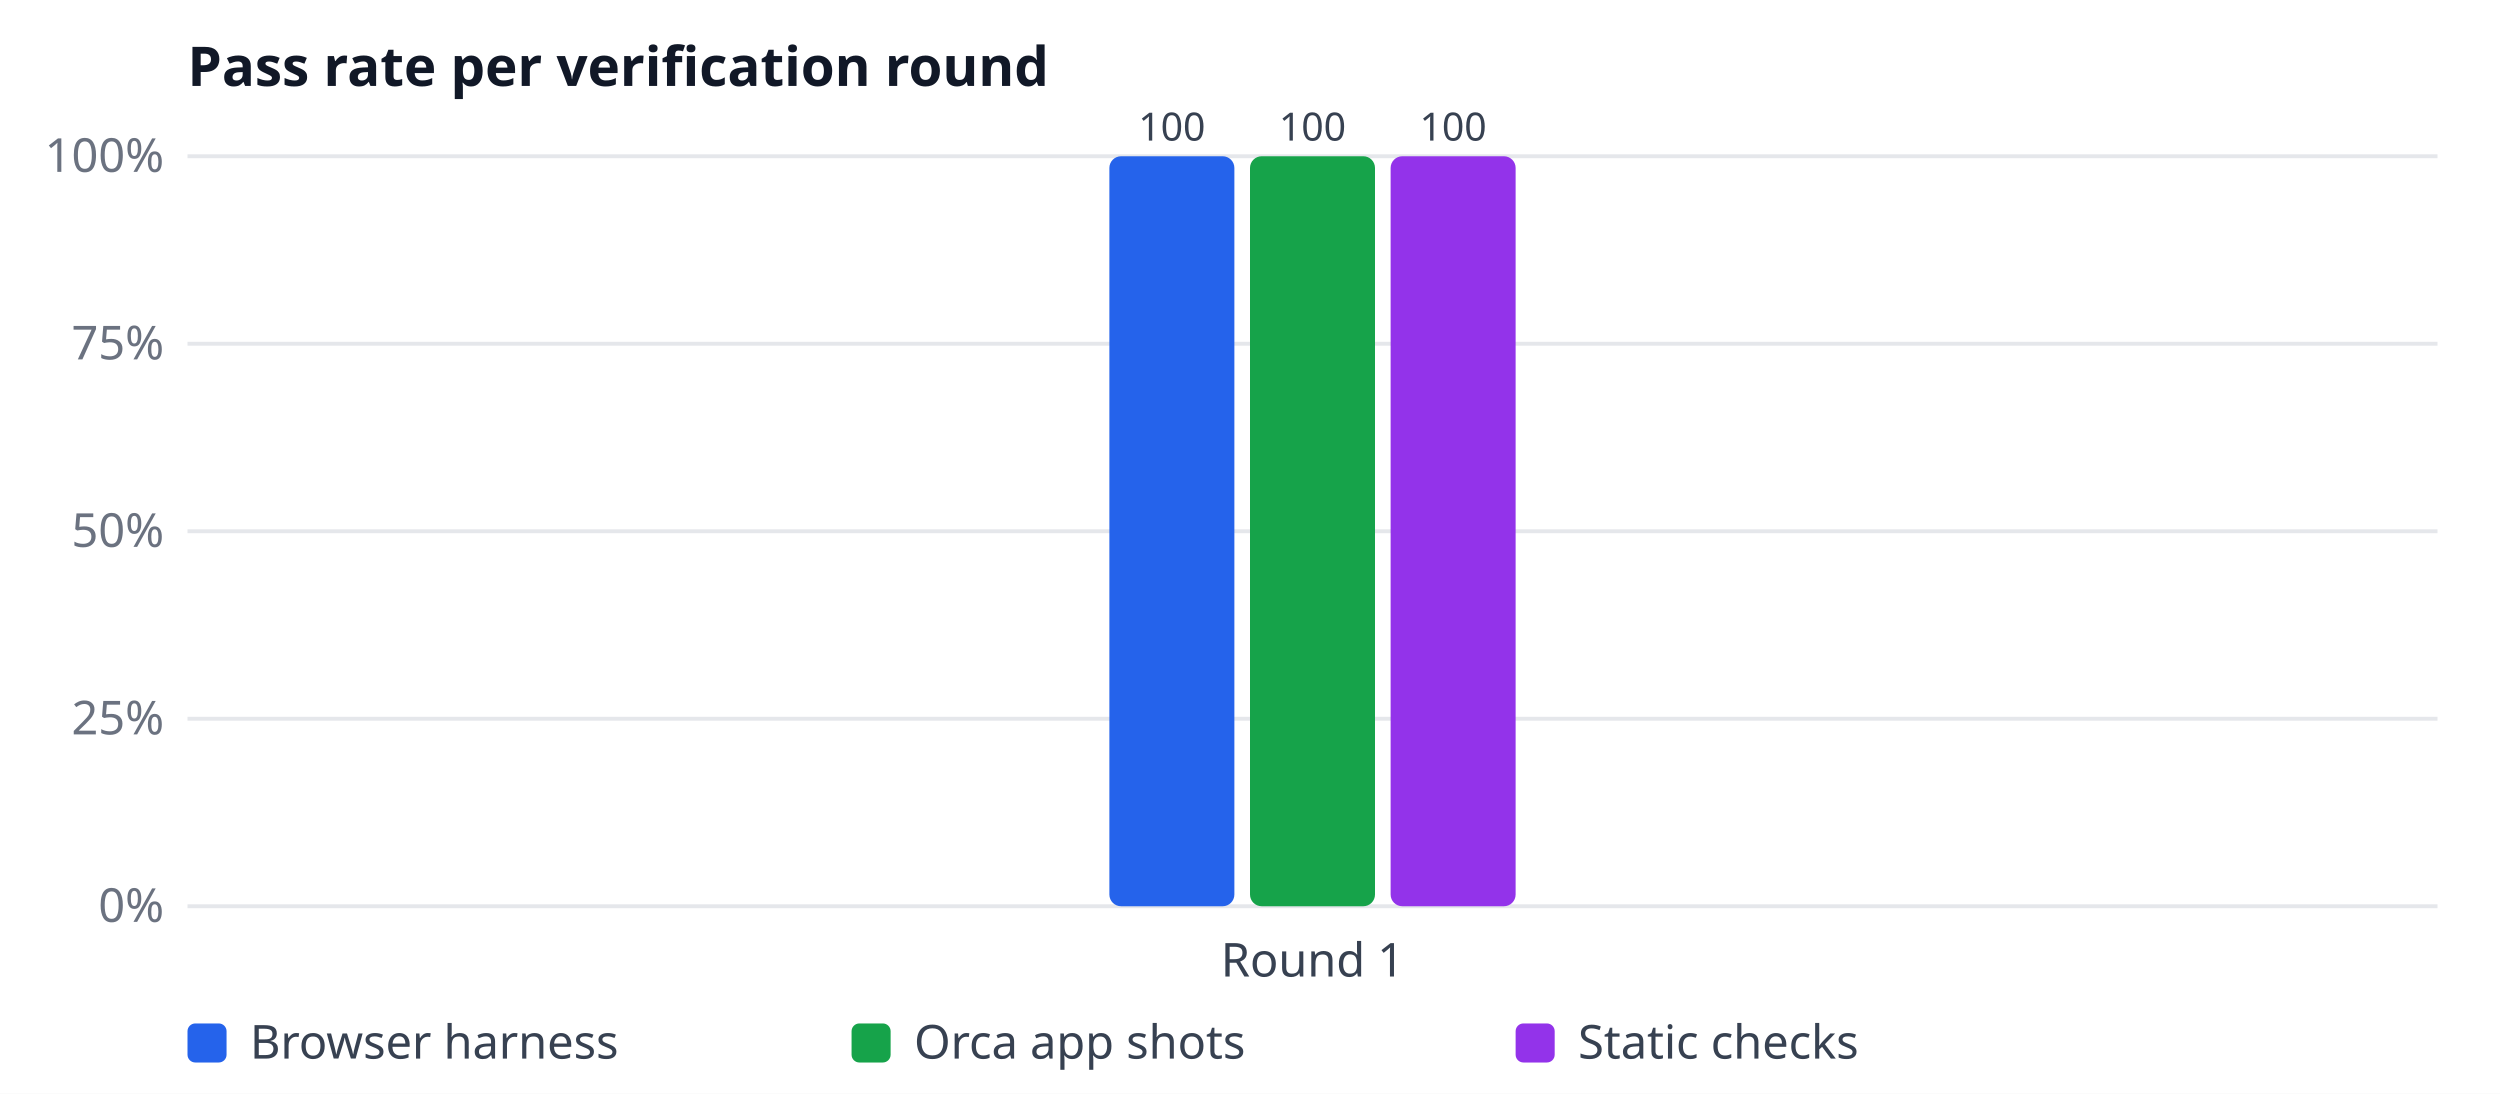
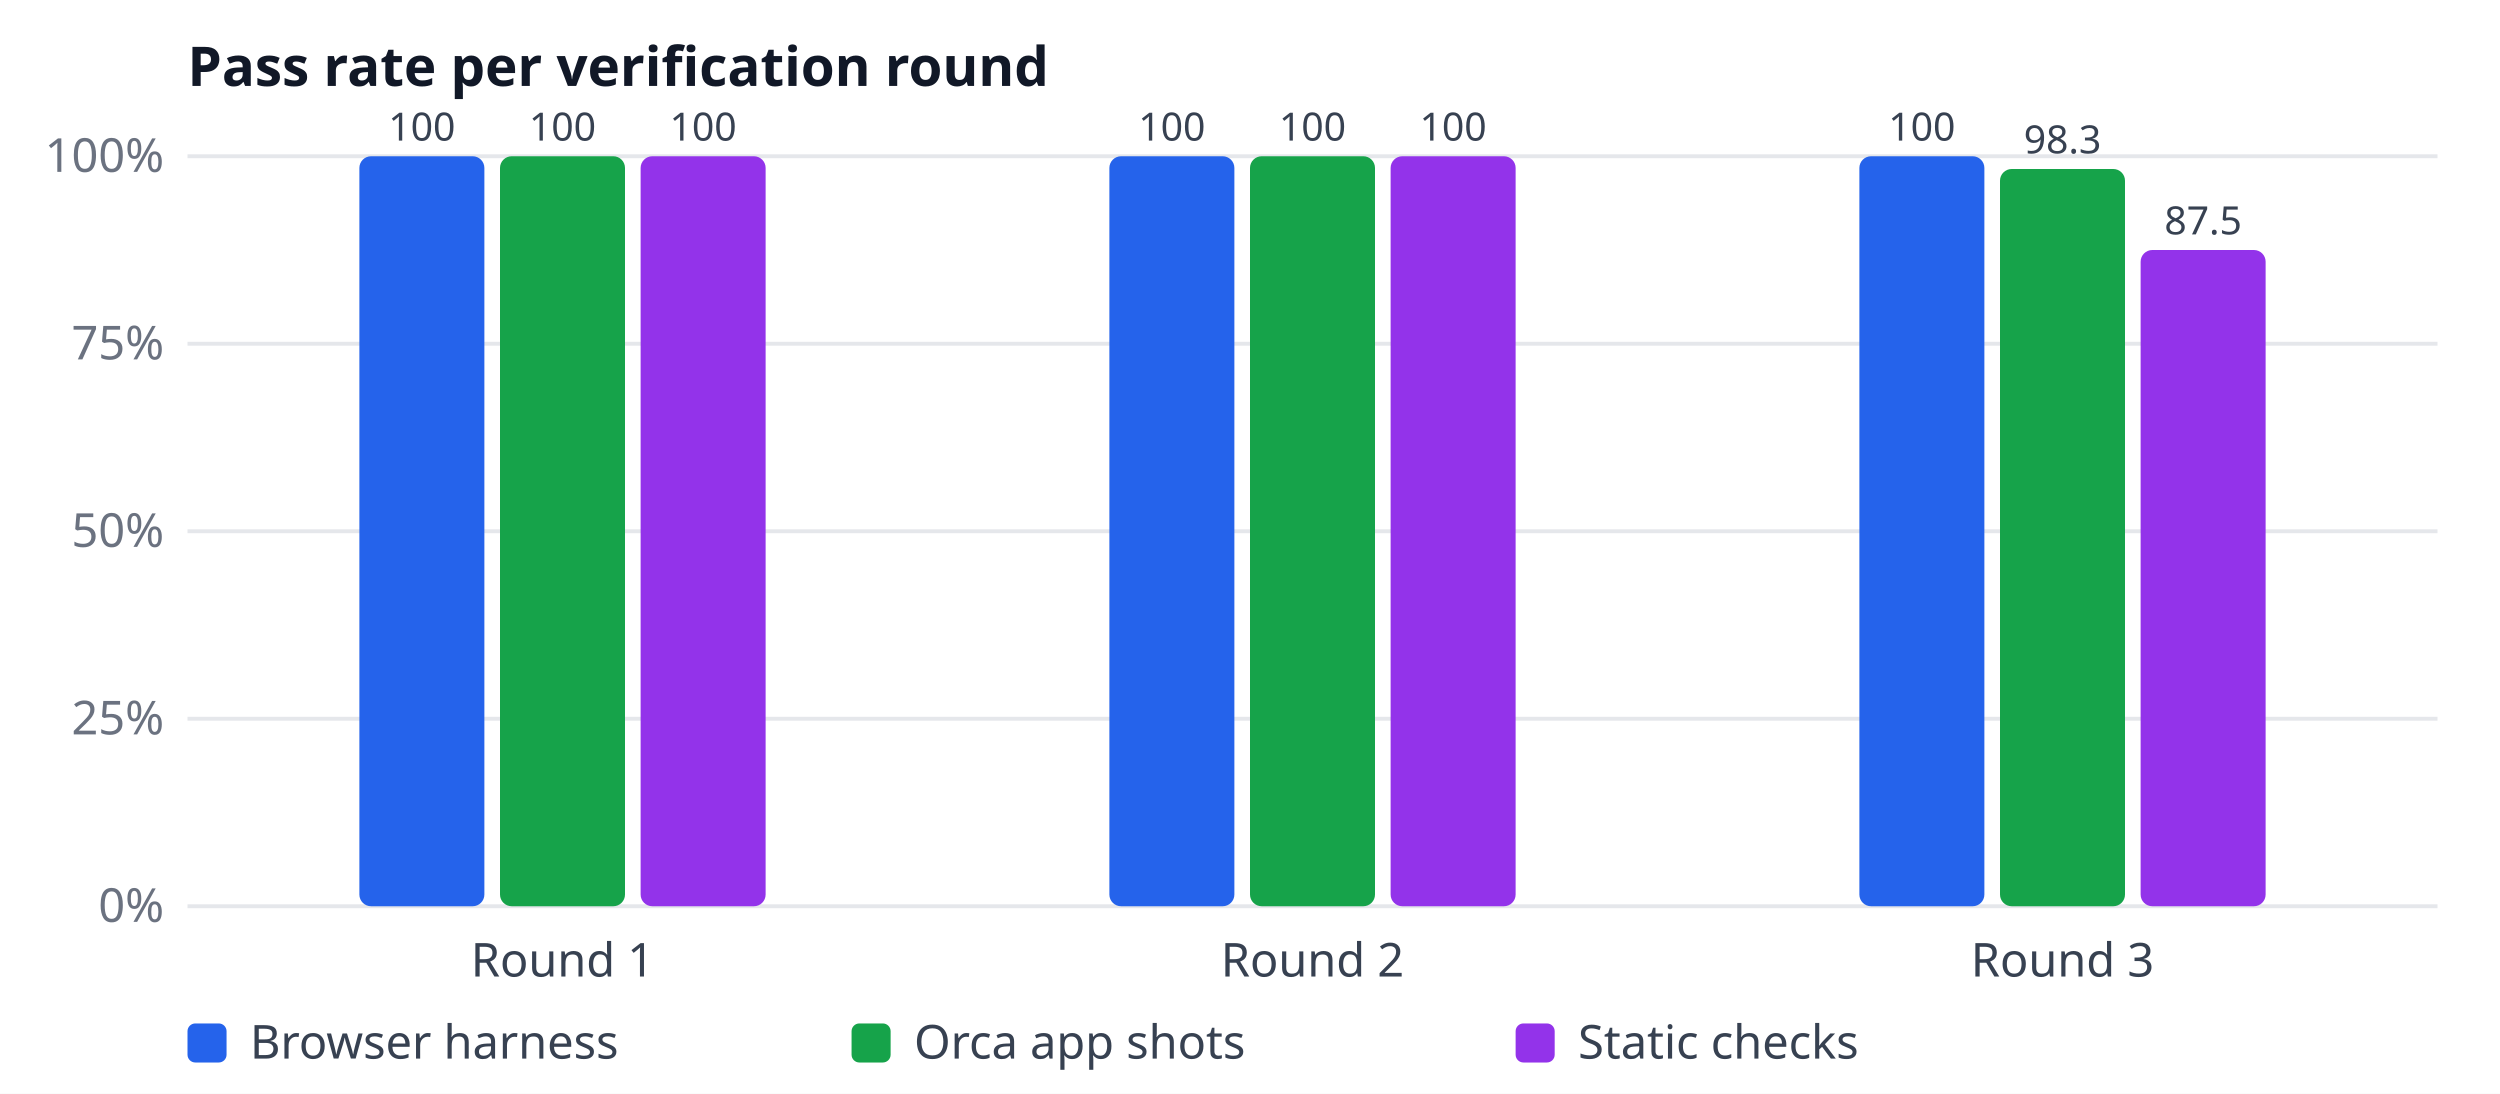
<svg xmlns="http://www.w3.org/2000/svg" viewBox="0 0 640 280" width="640" height="280" font-family="system-ui, sans-serif" font-size="12">
  <rect width="640" height="280" fill="#ffffff" />
  <text x="48" y="22" font-size="14" font-weight="600" fill="#111827">Pass rate per verification round</text>
  <line x1="48" x2="624" y1="232" y2="232" stroke="#e5e7eb" />
  <text x="42" y="236" text-anchor="end" fill="#6b7280">0%</text>
  <line x1="48" x2="624" y1="184" y2="184" stroke="#e5e7eb" />
  <text x="42" y="188" text-anchor="end" fill="#6b7280">25%</text>
  <line x1="48" x2="624" y1="136" y2="136" stroke="#e5e7eb" />
  <text x="42" y="140" text-anchor="end" fill="#6b7280">50%</text>
  <line x1="48" x2="624" y1="88" y2="88" stroke="#e5e7eb" />
  <text x="42" y="92" text-anchor="end" fill="#6b7280">75%</text>
  <line x1="48" x2="624" y1="40" y2="40" stroke="#e5e7eb" />
  <text x="42" y="44" text-anchor="end" fill="#6b7280">100%</text>
+   <rect x="92" y="40" width="32" height="192" rx="3" fill="#2563eb" />
+   <text x="108" y="36" text-anchor="middle" fill="#374151" font-size="10">100</text>
+   <rect x="128" y="40" width="32" height="192" rx="3" fill="#16a34a" />
+   <text x="144" y="36" text-anchor="middle" fill="#374151" font-size="10">100</text>
+   <rect x="164" y="40" width="32" height="192" rx="3" fill="#9333ea" />
+   <text x="180" y="36" text-anchor="middle" fill="#374151" font-size="10">100</text>
+   <text x="144" y="250" text-anchor="middle" fill="#374151">Round 1</text>
  <rect x="284" y="40" width="32" height="192" rx="3" fill="#2563eb" />
  <text x="300" y="36" text-anchor="middle" fill="#374151" font-size="10">100</text>
  <rect x="320" y="40" width="32" height="192" rx="3" fill="#16a34a" />
  <text x="336" y="36" text-anchor="middle" fill="#374151" font-size="10">100</text>
  <rect x="356" y="40" width="32" height="192" rx="3" fill="#9333ea" />
  <text x="372" y="36" text-anchor="middle" fill="#374151" font-size="10">100</text>
-   <text x="336" y="250" text-anchor="middle" fill="#374151">Round 1</text>
+   <text x="336" y="250" text-anchor="middle" fill="#374151">Round 2</text>
+   <rect x="476" y="40" width="32" height="192" rx="3" fill="#2563eb" />
+   <text x="492" y="36" text-anchor="middle" fill="#374151" font-size="10">100</text>
+   <rect x="512" y="43.264" width="32" height="188.736" rx="3" fill="#16a34a" />
+   <text x="528" y="39.264" text-anchor="middle" fill="#374151" font-size="10">98.3</text>
+   <rect x="548" y="64" width="32" height="168" rx="3" fill="#9333ea" />
+   <text x="564" y="60" text-anchor="middle" fill="#374151" font-size="10">87.5</text>
+   <text x="528" y="250" text-anchor="middle" fill="#374151">Round 3</text>
  <rect x="48" y="262" width="10" height="10" rx="2" fill="#2563eb" />
  <text x="64" y="271" fill="#374151">Browser harness</text>
  <rect x="218" y="262" width="10" height="10" rx="2" fill="#16a34a" />
  <text x="234" y="271" fill="#374151">Orca app shots</text>
  <rect x="388" y="262" width="10" height="10" rx="2" fill="#9333ea" />
  <text x="404" y="271" fill="#374151">Static checks</text>
</svg>
